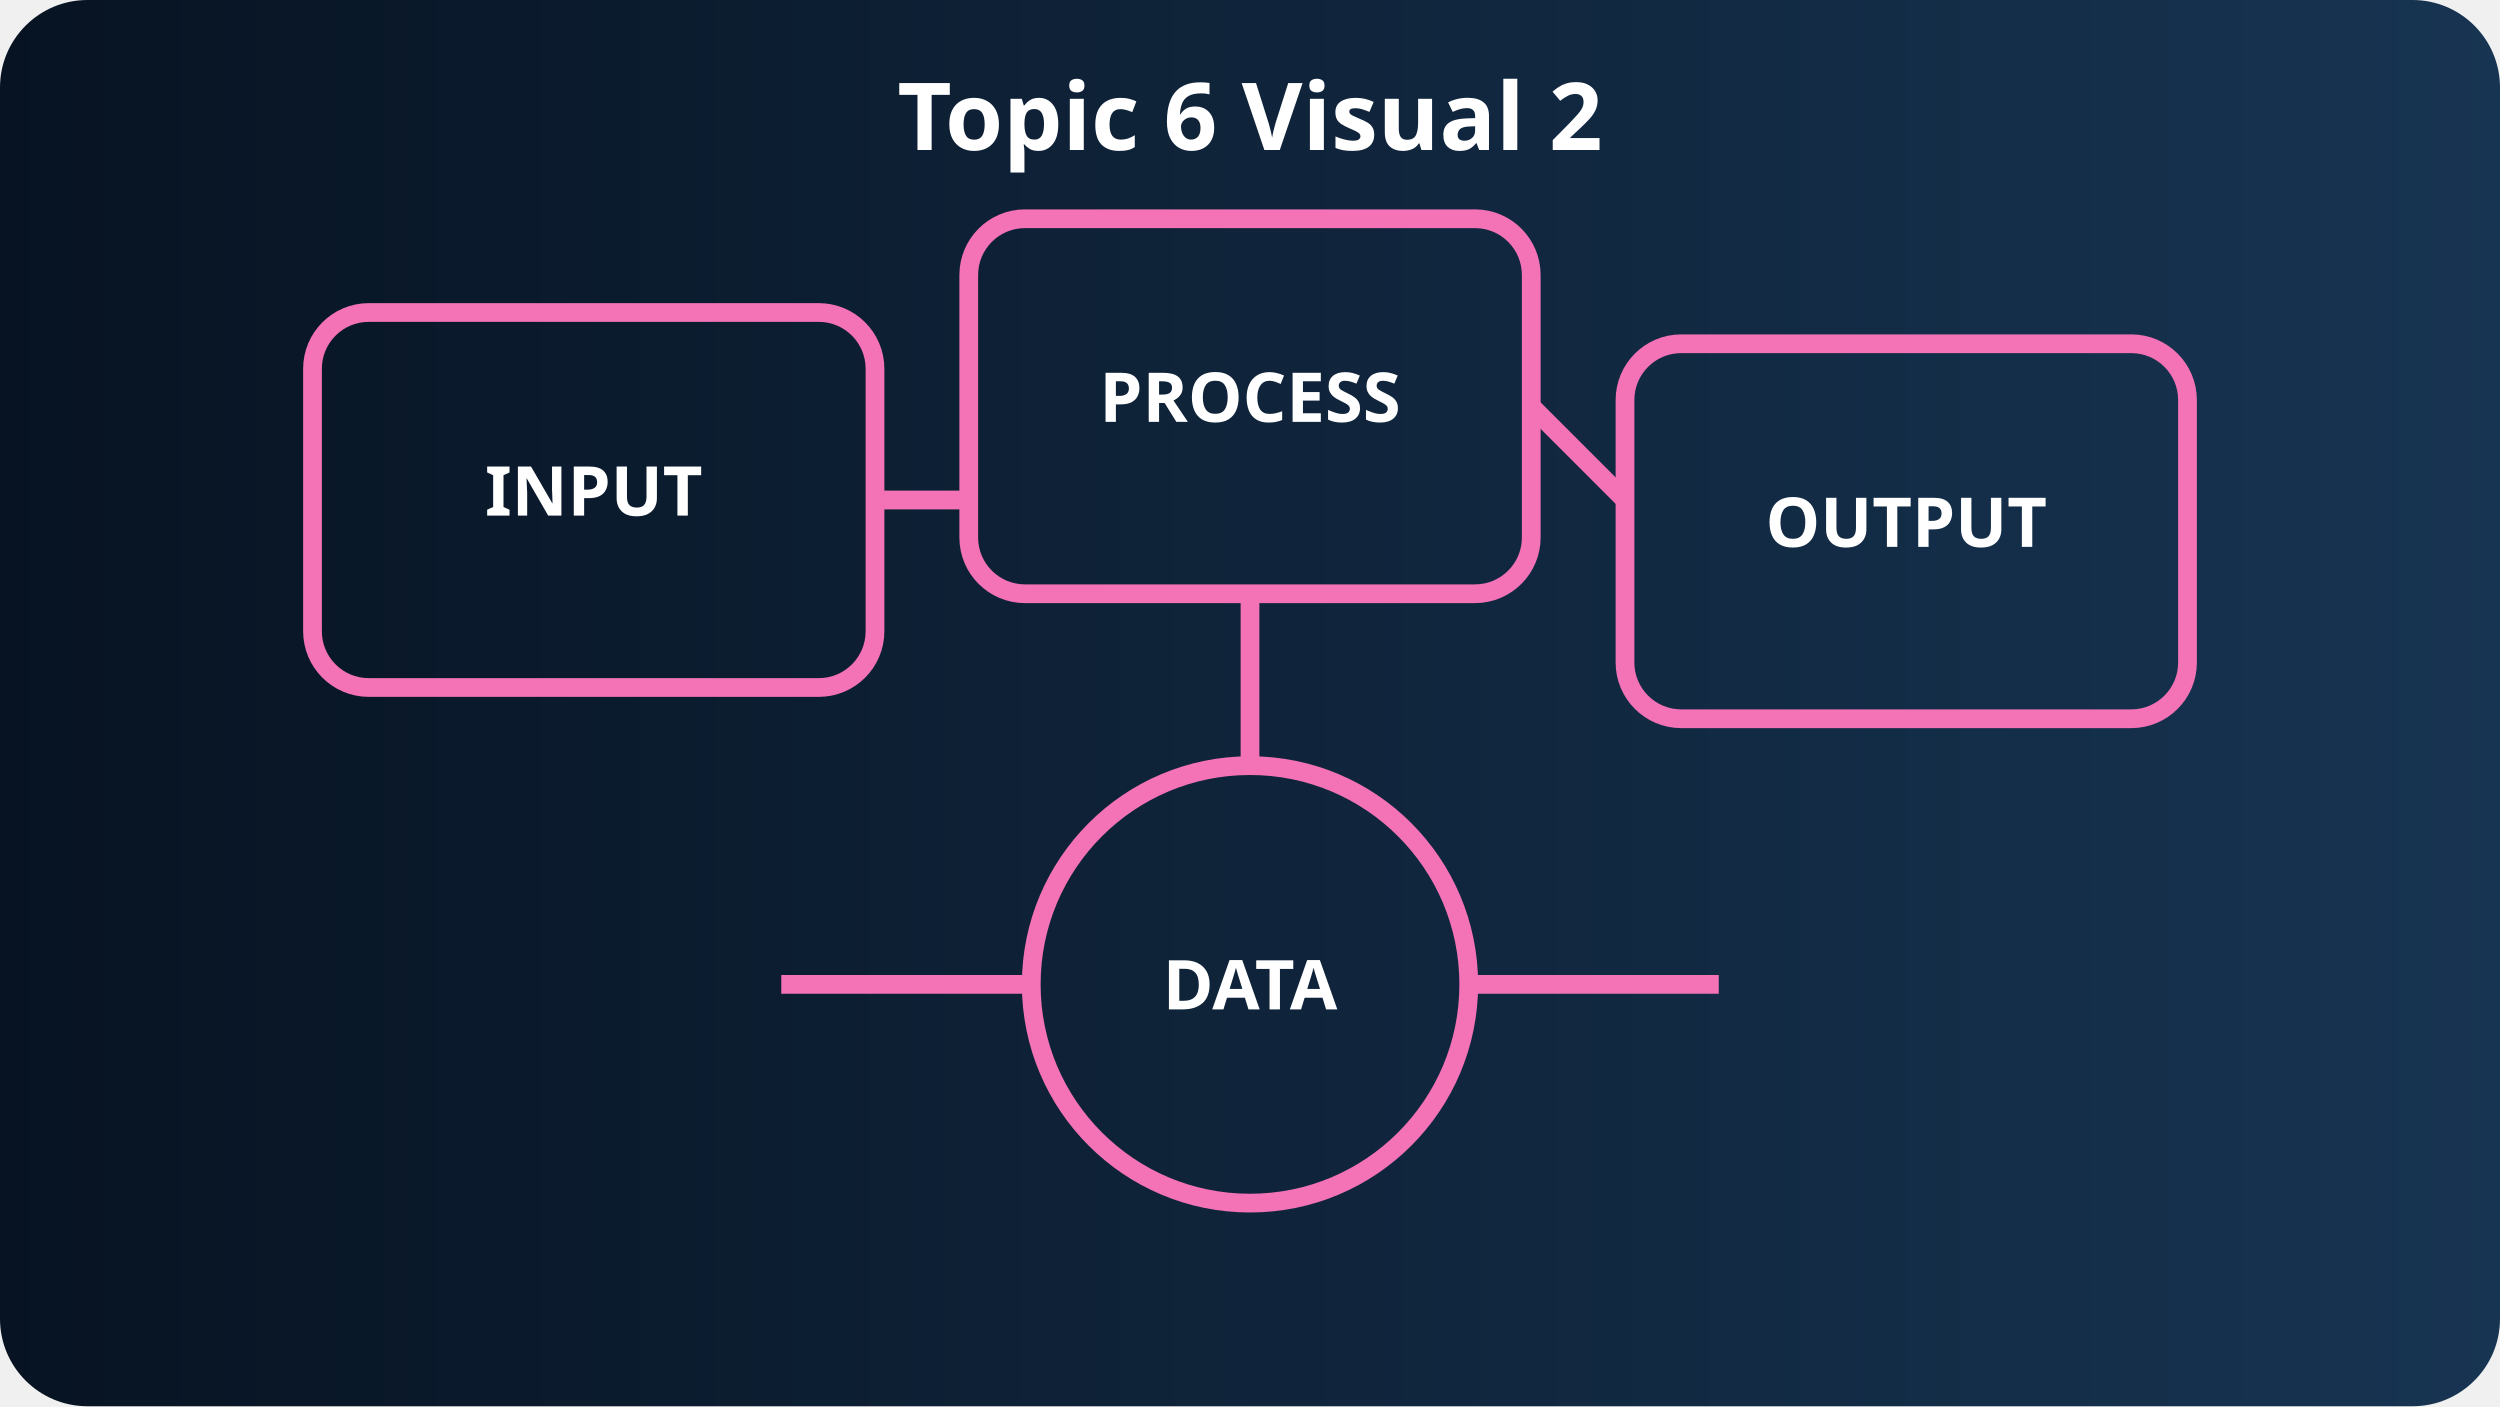
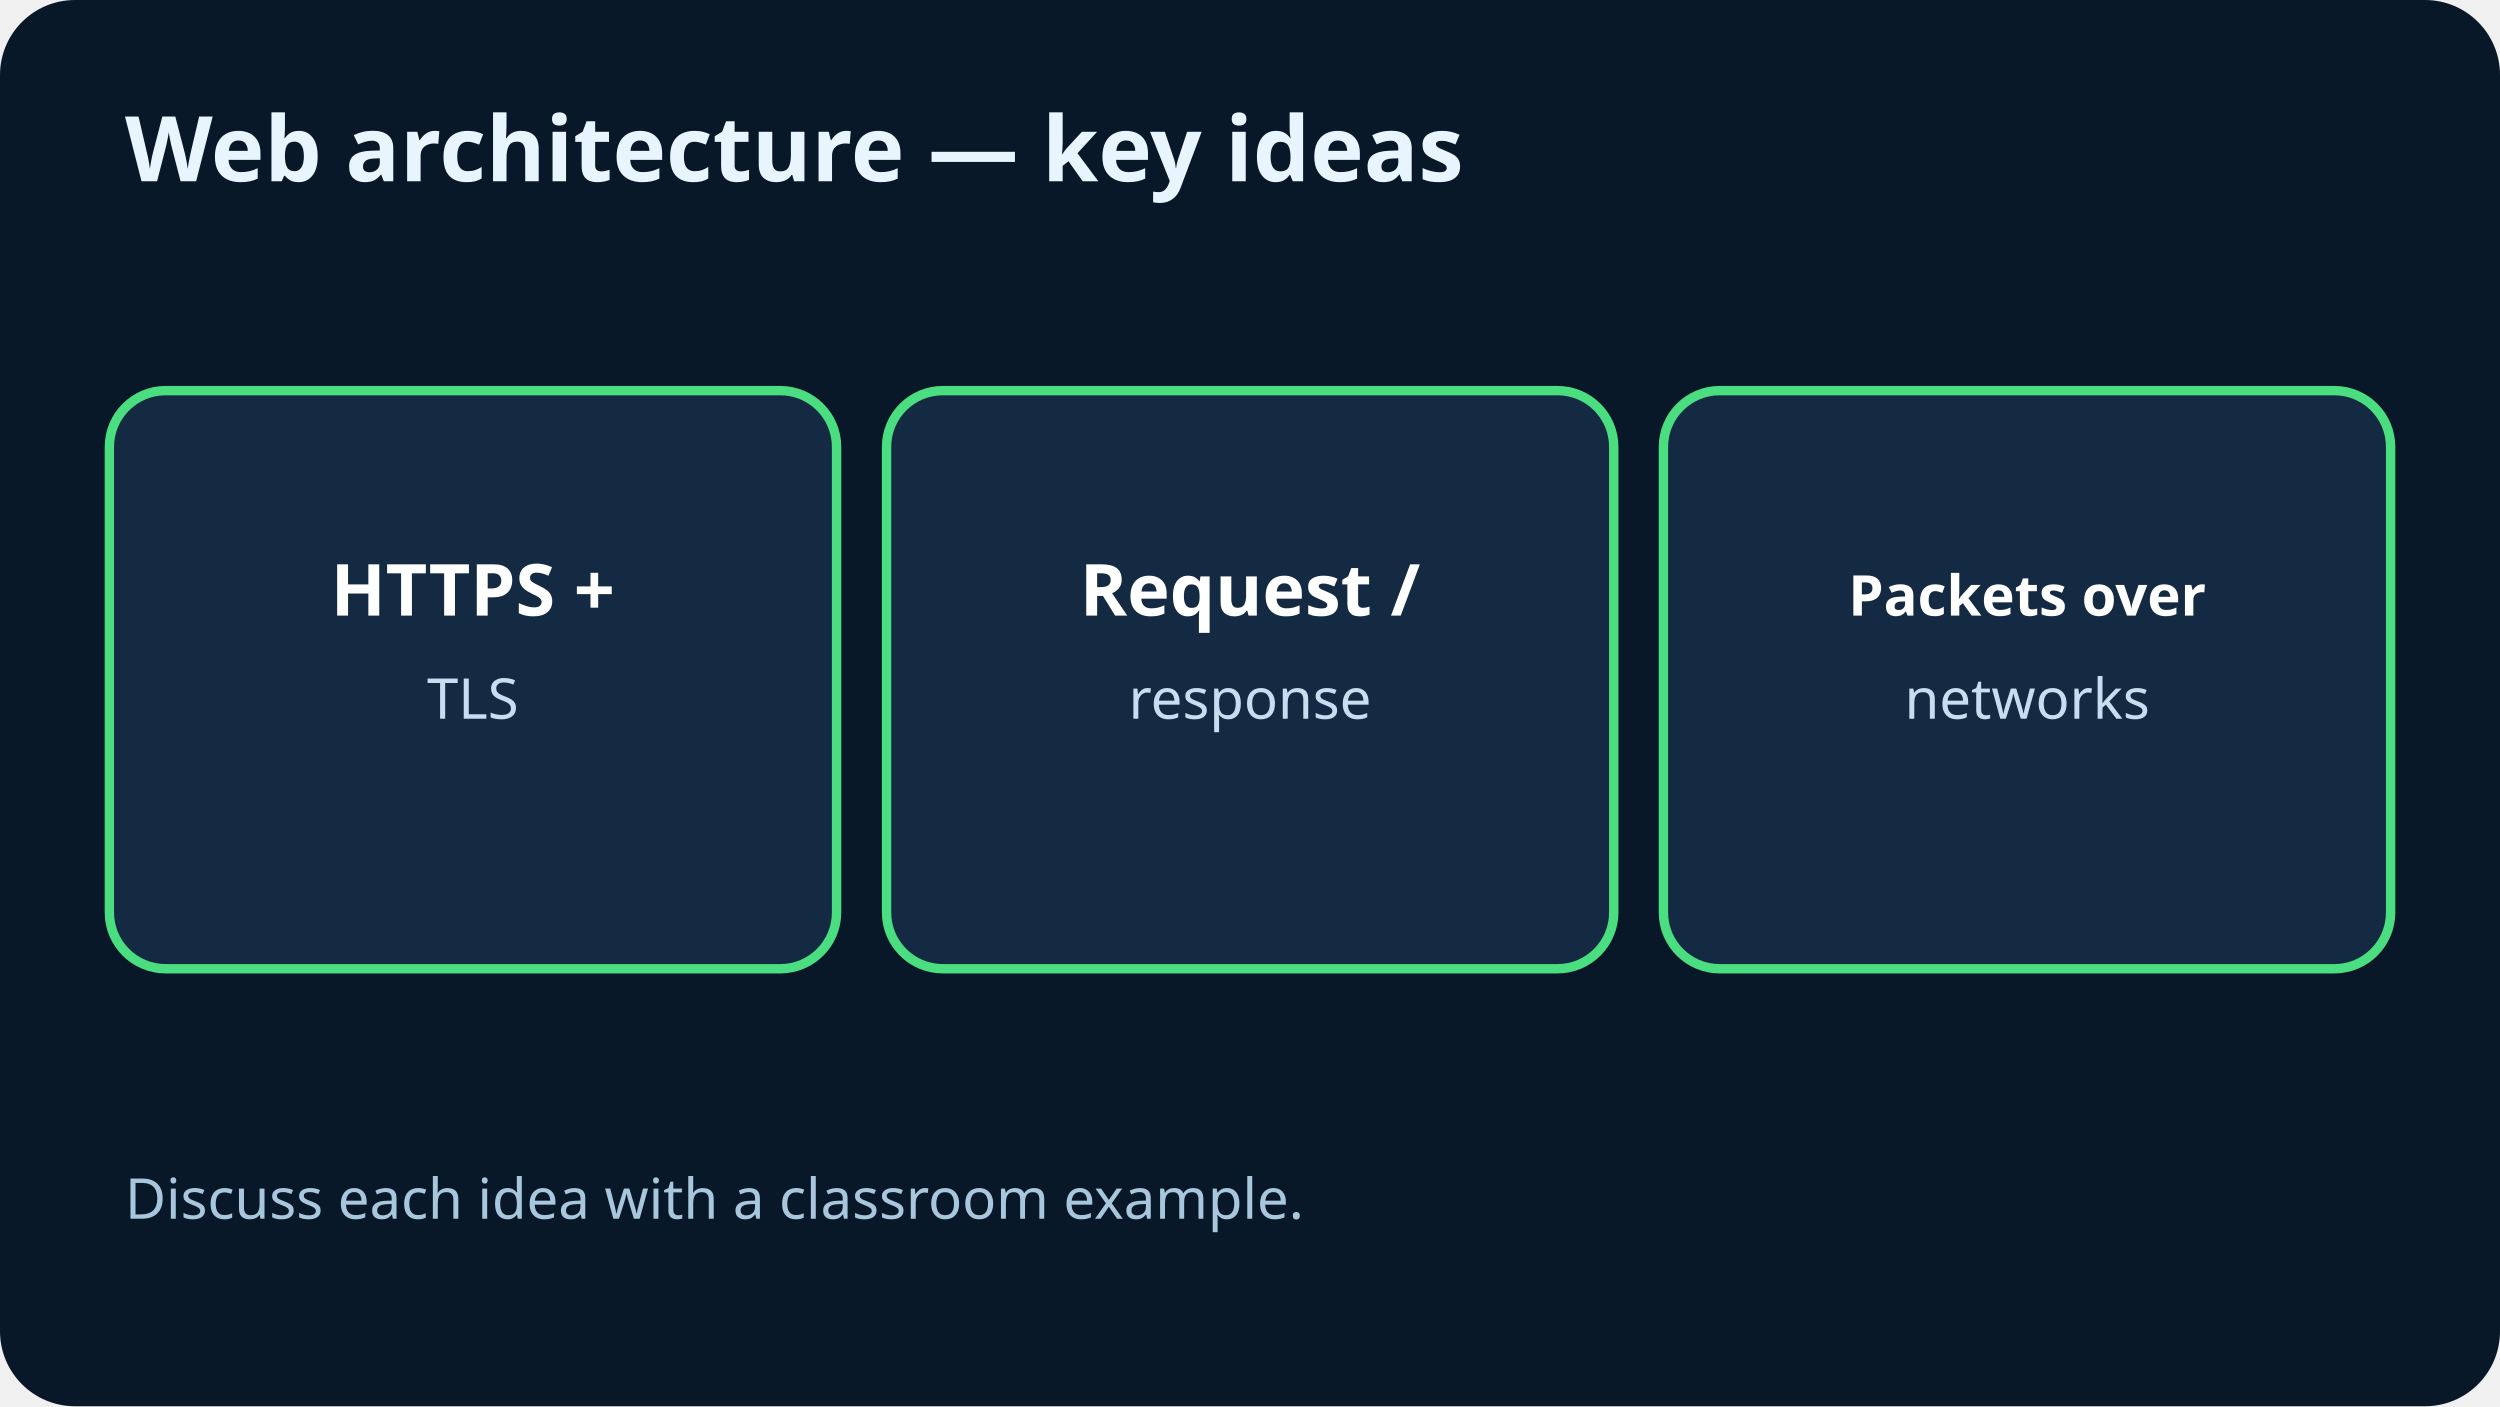
- <svg xmlns="http://www.w3.org/2000/svg" viewBox="0 0 800 450">
-   <defs>
-     <linearGradient id="g" x1="0" x2="1">
-       <stop stop-color="#071322" />
-       <stop offset="1" stop-color="#173452" />
-     </linearGradient>
-   </defs>
-   <rect width="800" height="450" rx="28" fill="url(#g)" />
-   <g fill="none" stroke="#f472b6" stroke-width="6">
-     <rect x="100" y="100" width="180" height="120" rx="18" />
-     <rect x="310" y="70" width="180" height="120" rx="18" />
-     <rect x="520" y="110" width="180" height="120" rx="18" />
-     <path d="M280 160h30M490 130l30 30" />
-     <circle cx="400" cy="315" r="70" />
-     <path d="M400 245v-55M330 315h-80M470 315h80" />
-   </g>
-   <g fill="white" font-family="system-ui" font-weight="800" text-anchor="middle">
-     <text x="400" y="48" font-size="30">Topic 6 Visual 2</text>
-     <text x="190" y="165" font-size="22">INPUT</text>
-     <text x="400" y="135" font-size="22">PROCESS</text>
-     <text x="610" y="175" font-size="22">OUTPUT</text>
-     <text x="400" y="323" font-size="22">DATA</text>
-   </g>
+ <svg xmlns="http://www.w3.org/2000/svg" viewBox="0 0 800 450" role="img" aria-label="Web architecture diagram">
+   <rect width="800" height="450" rx="24" fill="#091829" />
+   <text x="40" y="58" fill="#e8f5ff" font-size="29" font-family="system-ui" font-weight="bold">Web architecture — key ideas</text>
+   <rect x="35.0" y="125" width="232.7" height="185" rx="18" fill="#132a42" stroke="#4ade80" stroke-width="3" />
+   <text x="151.3" y="197" text-anchor="middle" fill="white" font-family="system-ui" font-weight="bold" font-size="23">HTTPS +</text>
+   <text x="151.3" y="230" text-anchor="middle" fill="#c8def0" font-family="system-ui" font-size="18">TLS</text>
+   <rect x="283.7" y="125" width="232.7" height="185" rx="18" fill="#132a42" stroke="#4ade80" stroke-width="3" />
+   <text x="400.0" y="197" text-anchor="middle" fill="white" font-family="system-ui" font-weight="bold" font-size="23">Request /</text>
+   <text x="400.0" y="230" text-anchor="middle" fill="#c8def0" font-family="system-ui" font-size="18">response</text>
+   <rect x="532.3" y="125" width="232.7" height="185" rx="18" fill="#132a42" stroke="#4ade80" stroke-width="3" />
+   <text x="648.7" y="197" text-anchor="middle" fill="white" font-family="system-ui" font-weight="bold" font-size="18">Packets over</text>
+   <text x="648.7" y="230" text-anchor="middle" fill="#c8def0" font-family="system-ui" font-size="18">networks</text>
+   <text x="40" y="390" fill="#a8c7dd" font-family="system-ui" font-size="18">Discuss each idea with a classroom example.</text>
</svg>
